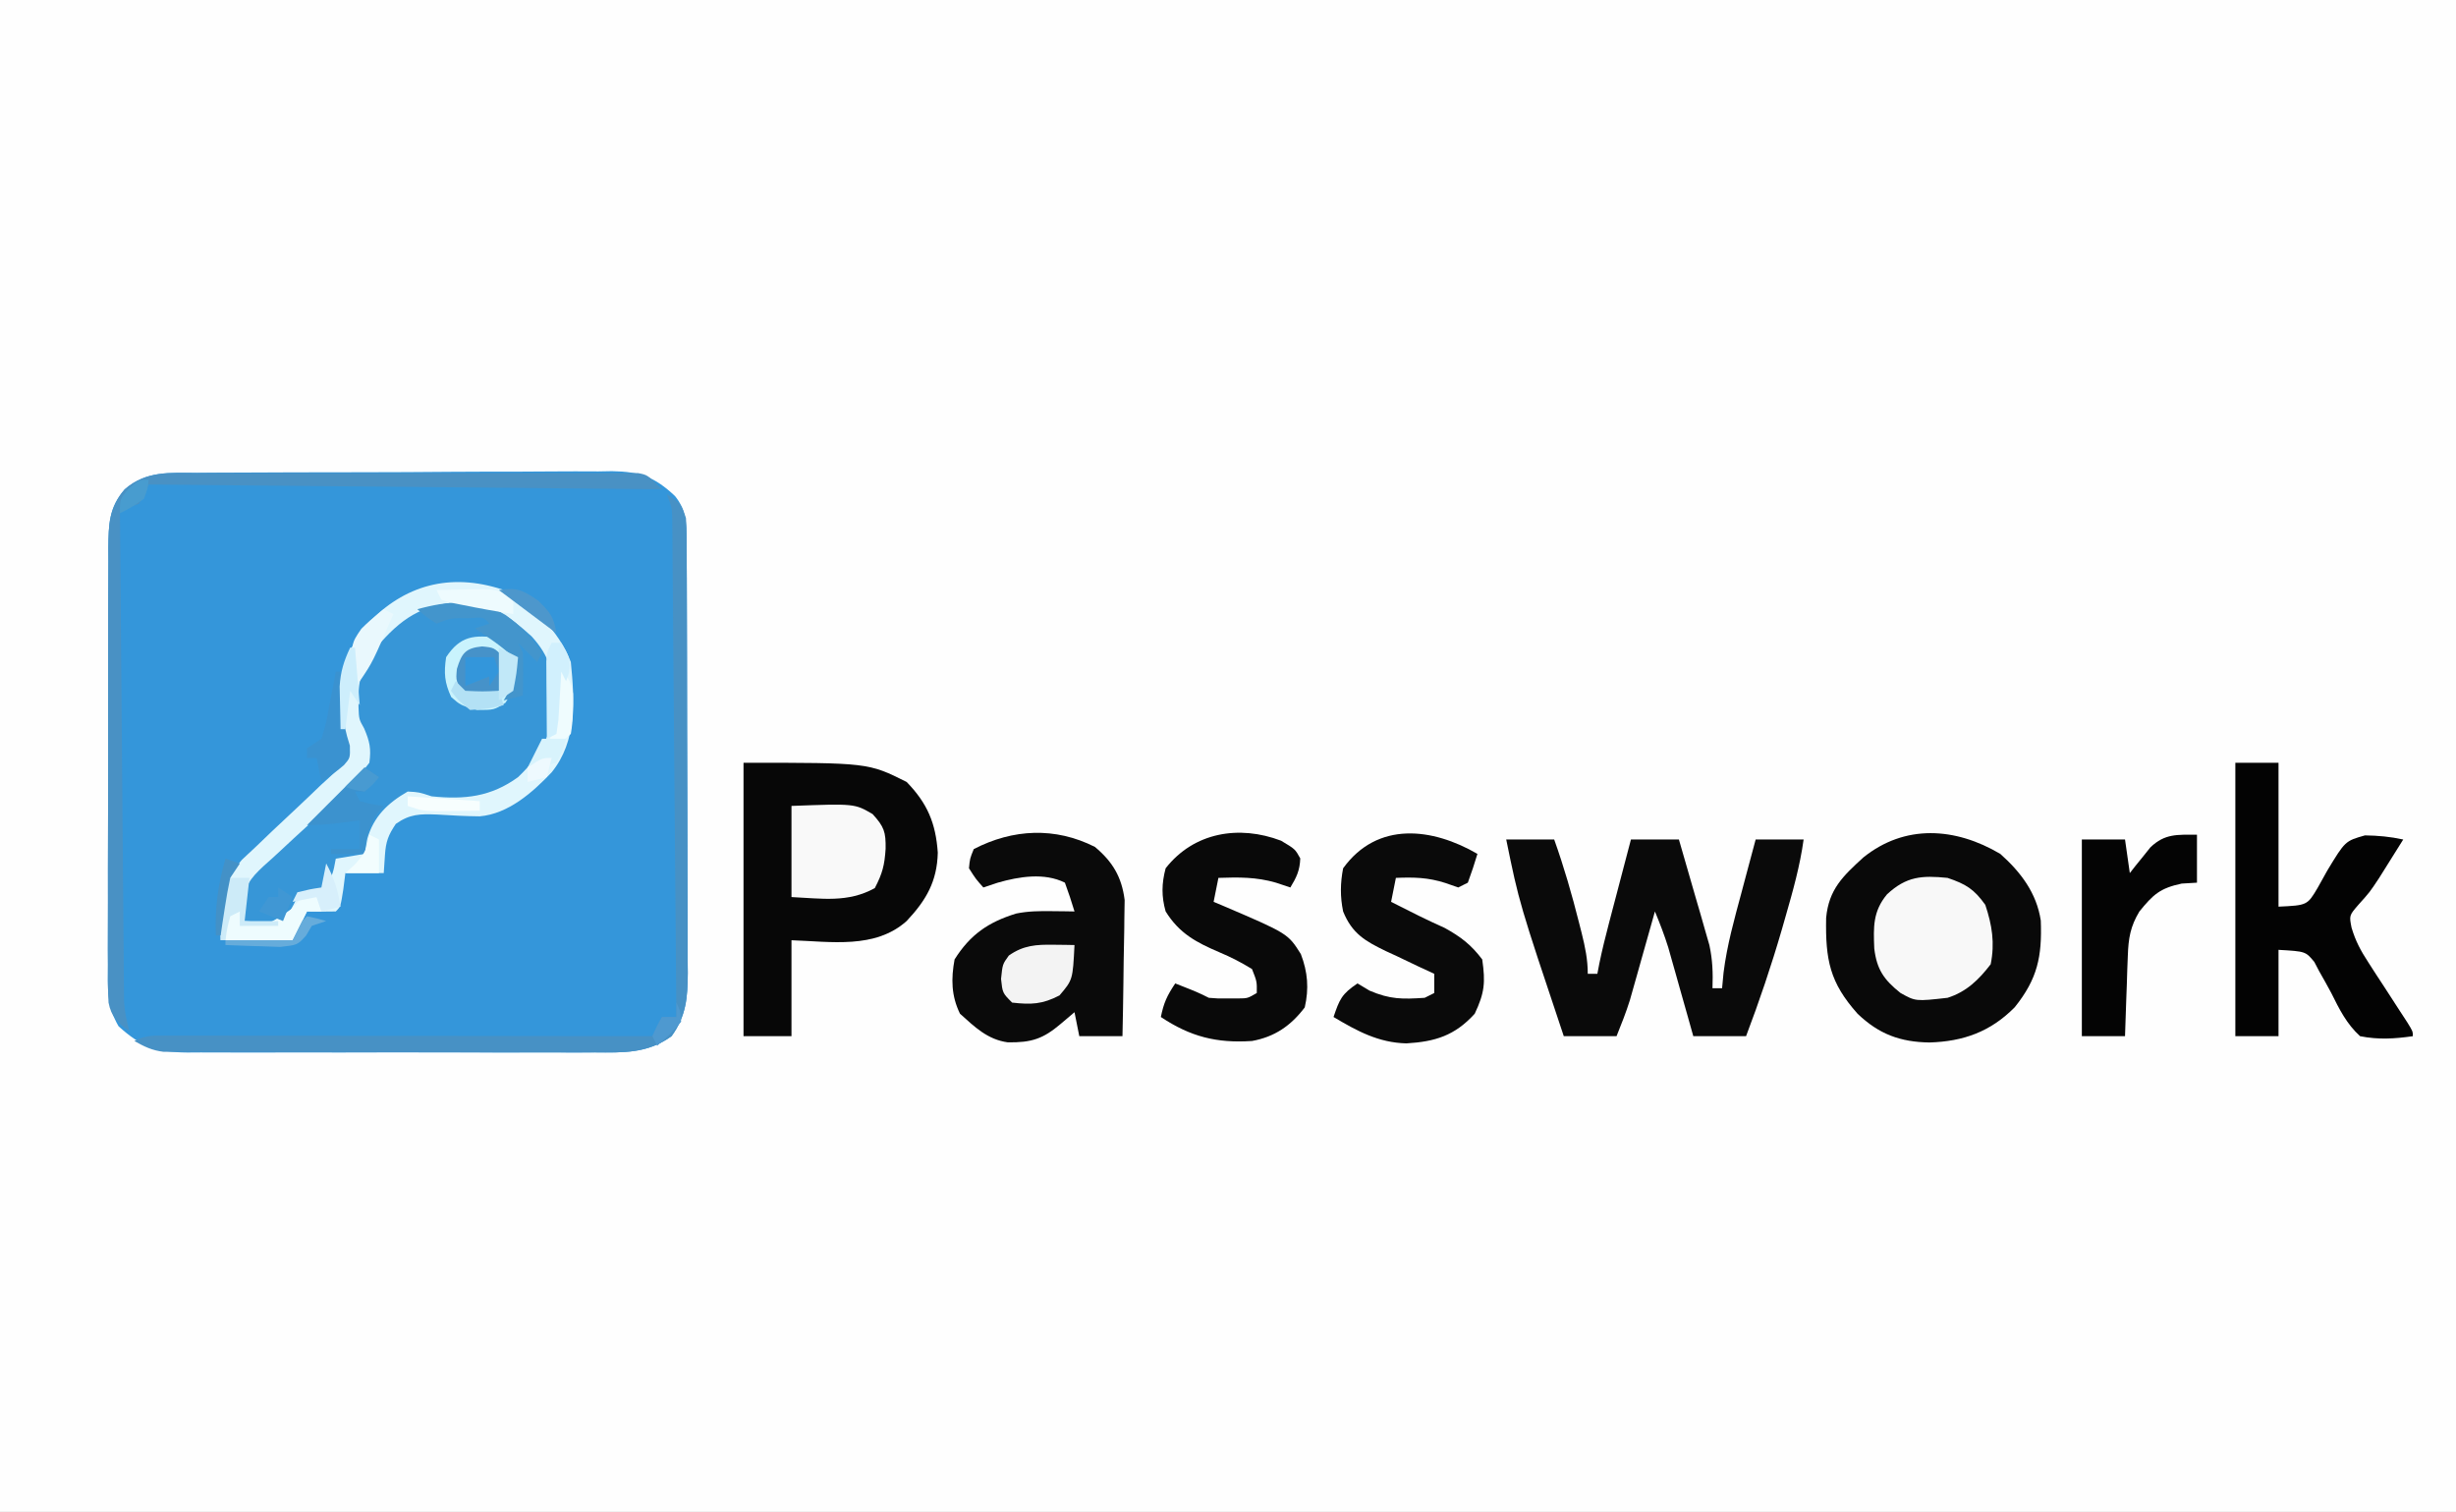
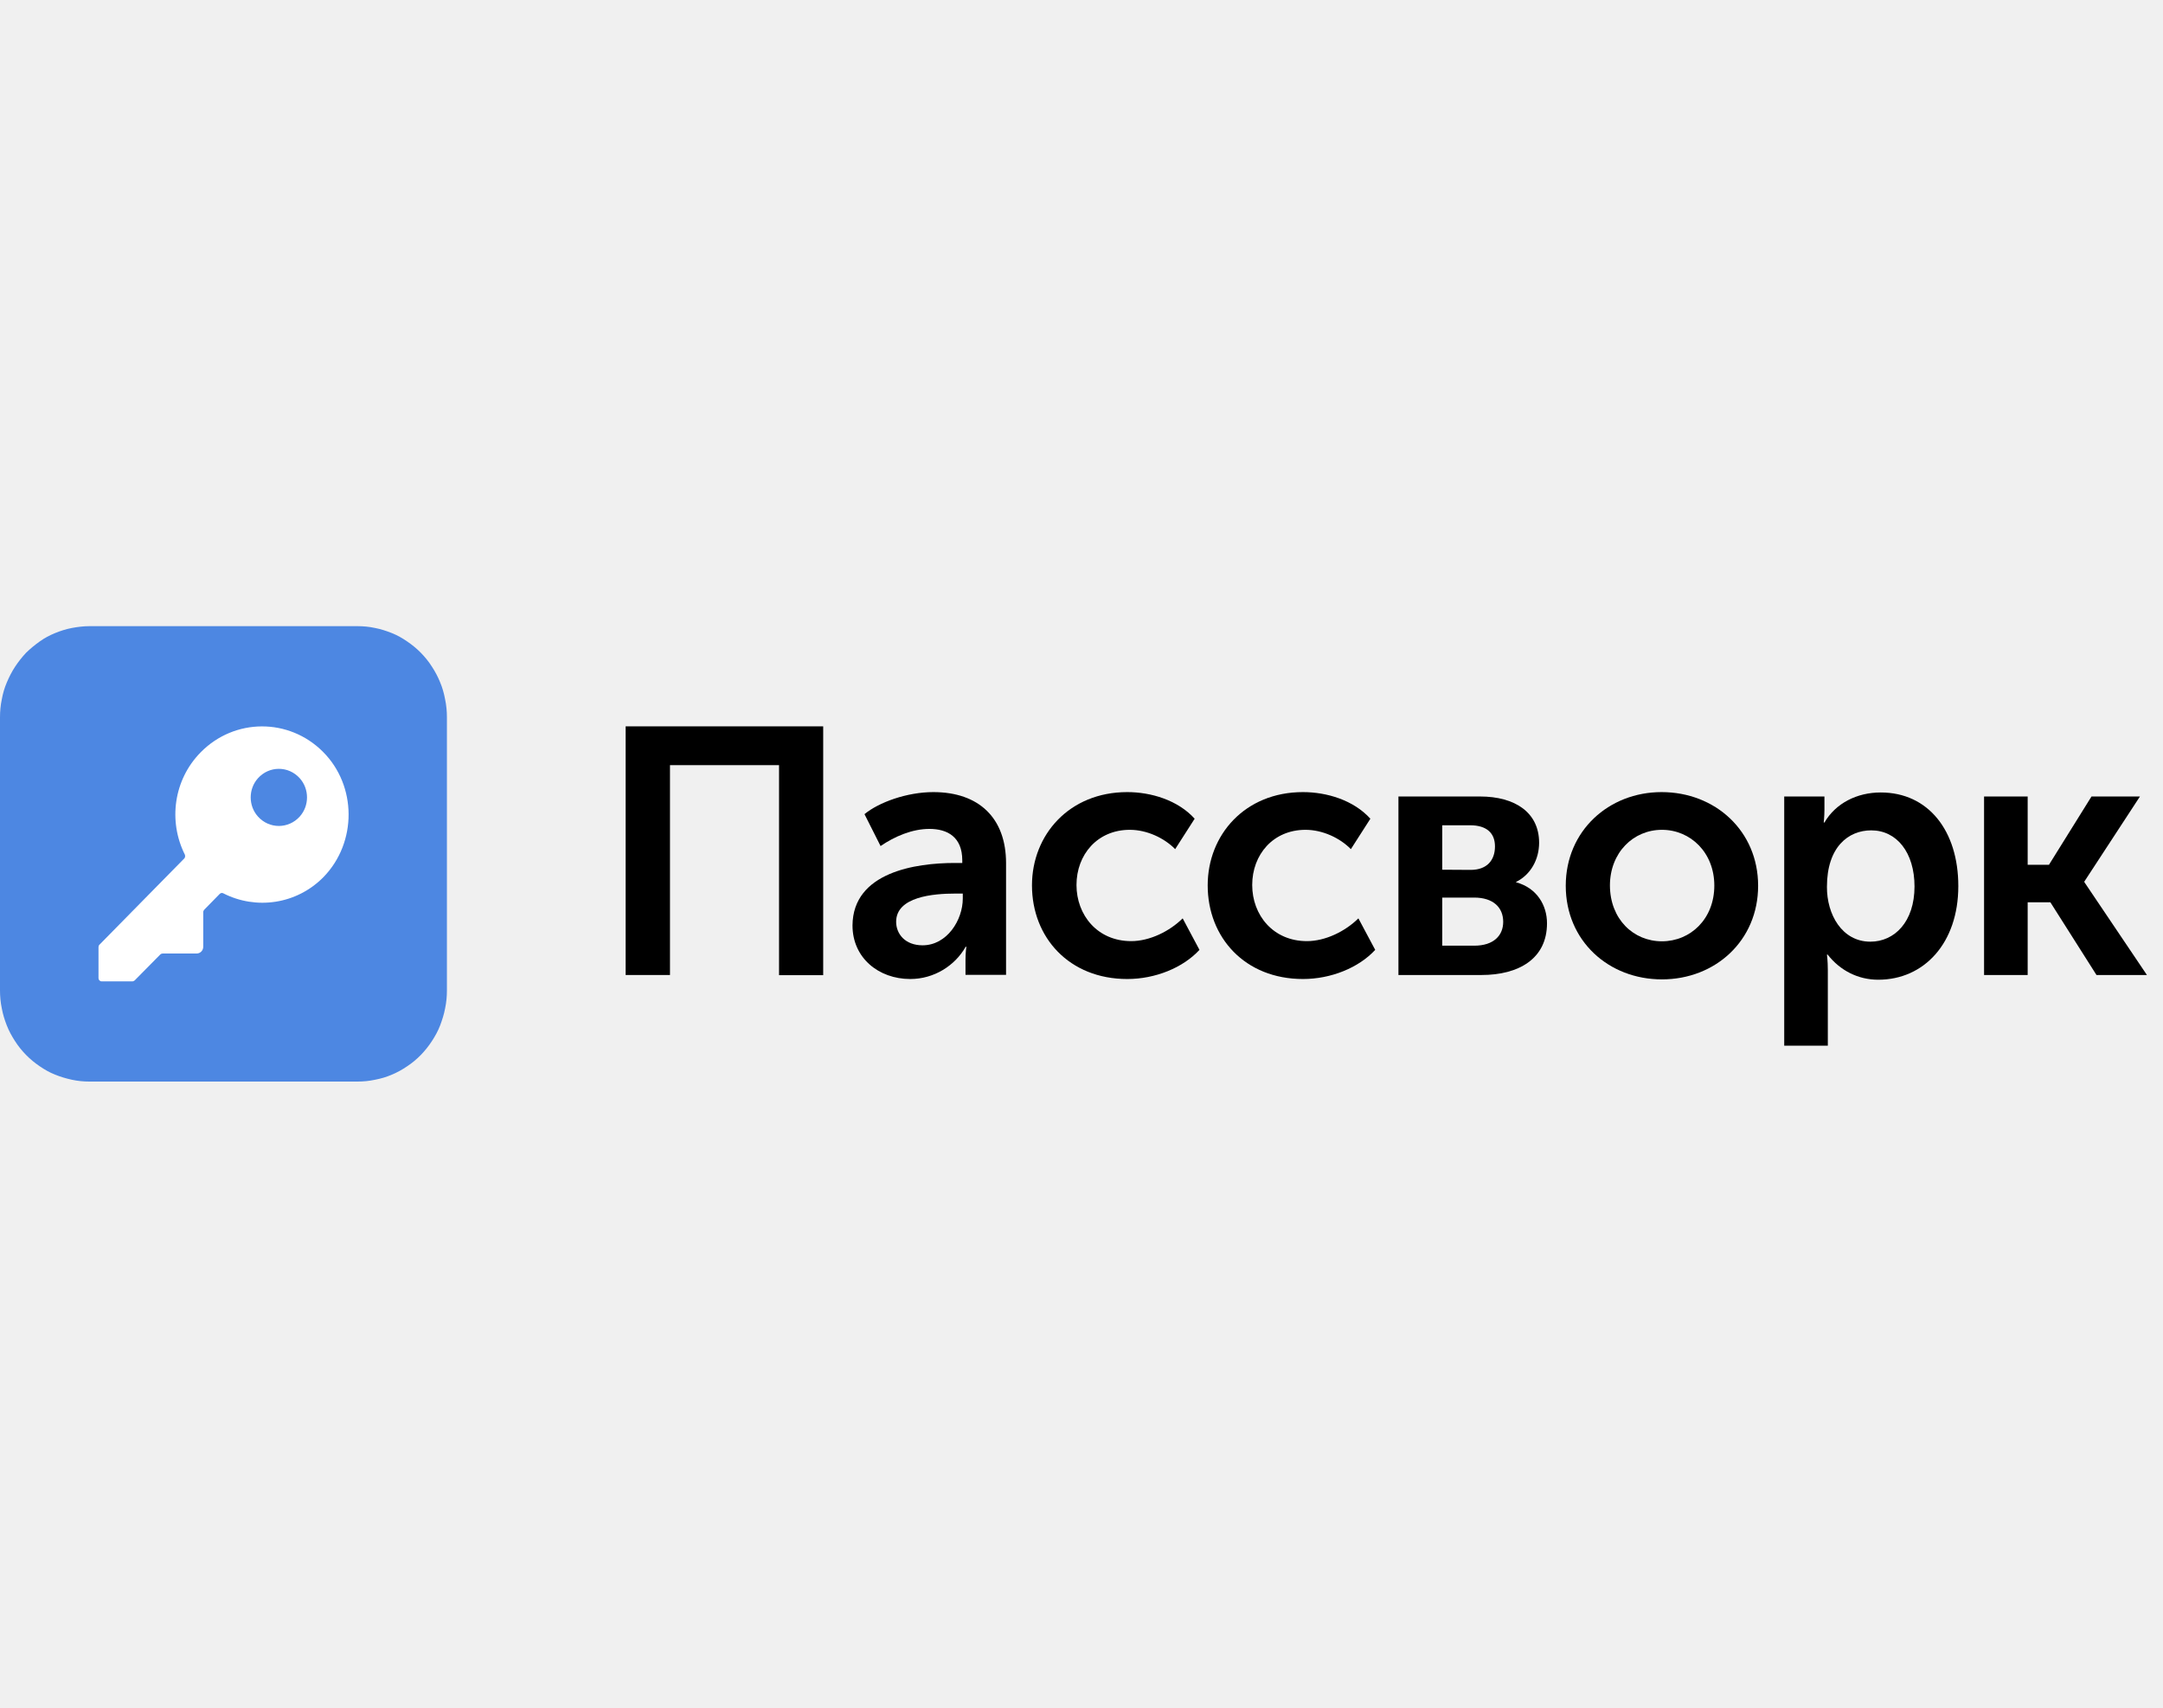
- <svg xmlns="http://www.w3.org/2000/svg" version="1.1" width="512" height="315">
-   <path d="M0 0 C168.96 0 337.92 0 512 0 C512 103.95 512 207.9 512 315 C343.04 315 174.08 315 0 315 C0 211.05 0 107.1 0 0 Z " fill="#FEFEFE" transform="translate(0,0)" />
-   <path d="M0 0 C1.004 -0.01 2.008 -0.02 3.042 -0.031 C6.358 -0.059 9.673 -0.065 12.989 -0.068 C15.297 -0.078 17.604 -0.088 19.912 -0.098 C24.749 -0.116 29.586 -0.122 34.423 -0.12 C40.616 -0.12 46.808 -0.161 53.001 -0.212 C57.767 -0.246 62.534 -0.252 67.3 -0.25 C69.583 -0.254 71.866 -0.267 74.149 -0.29 C77.345 -0.32 80.538 -0.311 83.734 -0.293 C84.674 -0.31 85.613 -0.327 86.581 -0.344 C92.381 -0.261 95.49 0.851 99.728 4.856 C101.944 7.617 102.123 10.23 102.137 13.628 C102.143 14.482 102.148 15.336 102.154 16.215 C102.156 17.616 102.156 17.616 102.158 19.044 C102.165 20.523 102.165 20.523 102.173 22.031 C102.187 25.298 102.194 28.564 102.2 31.83 C102.205 34.099 102.211 36.367 102.217 38.635 C102.227 43.394 102.233 48.153 102.237 52.912 C102.242 59.008 102.266 65.105 102.295 71.201 C102.313 75.888 102.319 80.574 102.32 85.261 C102.323 87.508 102.331 89.756 102.344 92.003 C102.361 95.149 102.36 98.293 102.353 101.439 C102.362 102.366 102.371 103.294 102.381 104.25 C102.348 109.339 102.082 113.168 98.997 117.436 C93.967 121.065 88.989 120.863 83.031 120.824 C81.55 120.832 81.55 120.832 80.038 120.84 C76.783 120.853 73.529 120.844 70.274 120.834 C68.008 120.836 65.741 120.839 63.475 120.843 C58.73 120.847 53.985 120.841 49.24 120.827 C43.157 120.81 37.076 120.82 30.994 120.838 C26.316 120.848 21.638 120.845 16.96 120.837 C14.717 120.835 12.475 120.838 10.232 120.845 C7.098 120.852 3.966 120.841 0.832 120.824 C-0.094 120.83 -1.02 120.836 -1.975 120.842 C-8.325 120.78 -11.506 119.691 -16.285 115.375 C-18.797 111.079 -18.555 107.295 -18.505 102.401 C-18.511 101.394 -18.516 100.386 -18.521 99.349 C-18.534 96.023 -18.517 92.699 -18.5 89.373 C-18.5 87.061 -18.501 84.748 -18.504 82.436 C-18.505 77.59 -18.493 72.745 -18.47 67.9 C-18.442 61.689 -18.444 55.478 -18.457 49.267 C-18.464 44.492 -18.456 39.717 -18.444 34.942 C-18.439 32.652 -18.439 30.362 -18.443 28.072 C-18.446 24.871 -18.429 21.671 -18.407 18.471 C-18.412 17.524 -18.416 16.578 -18.421 15.602 C-18.366 10.778 -18.305 7.242 -15.003 3.436 C-10.515 -0.45 -5.638 -0.008 0 0 Z " fill="#3496DA" transform="translate(41.00342,98.56421)" />
-   <path d="M0 0 C6.26 3.221 11.734 8.467 14.301 15.121 C15.092 23.11 15.608 31.584 10.301 38.121 C6.317 42.327 1.282 46.779 -4.709 47.294 C-7.68 47.266 -10.633 47.102 -13.598 46.916 C-17.146 46.787 -19.222 46.786 -22.176 48.859 C-23.768 51.223 -24.262 52.559 -24.449 55.371 C-24.532 56.609 -24.614 57.846 -24.699 59.121 C-27.339 59.121 -29.979 59.121 -32.699 59.121 C-32.916 60.823 -32.916 60.823 -33.137 62.559 C-33.699 66.121 -33.699 66.121 -34.699 67.121 C-36.699 67.162 -38.7 67.164 -40.699 67.121 C-41.009 67.74 -41.318 68.359 -41.637 68.996 C-42.324 70.371 -43.012 71.746 -43.699 73.121 C-48.649 73.121 -53.599 73.121 -58.699 73.121 C-58.928 66.497 -58.853 61.577 -54.253 56.332 C-53.251 55.377 -52.239 54.432 -51.219 53.496 C-50.127 52.45 -49.035 51.403 -47.943 50.355 C-46.224 48.73 -44.5 47.11 -42.768 45.498 C-41.09 43.929 -39.435 42.34 -37.781 40.746 C-36.995 40.033 -36.995 40.033 -36.194 39.306 C-34.541 37.776 -34.541 37.776 -32.699 35.121 C-32.743 31.969 -32.743 31.969 -33.699 29.121 C-34.416 20.313 -33.813 14.062 -28.086 7.184 C-20.436 -0.958 -10.859 -3.536 0 0 Z " fill="#3796D7" transform="translate(104.6992,122.8789)" />
-   <path d="M0 0 C26 0 26 0 34 4 C38.332 8.446 40.083 12.614 40.5 18.75 C40.357 24.752 38.063 28.682 34 33 C27.444 38.875 18.153 37.272 10 37 C10 43.6 10 50.2 10 57 C6.7 57 3.4 57 0 57 C0 38.19 0 19.38 0 0 Z " fill="#070707" transform="translate(155,159)" />
-   <path d="M0 0 C4.279 3.81 7.562 8.142 8.441 13.883 C8.723 21.412 7.763 26.039 3.008 31.969 C-2.029 37.065 -7.666 39.098 -14.75 39.312 C-20.876 39.222 -25.312 37.574 -29.758 33.316 C-35.556 26.804 -36.463 22.11 -36.309 13.352 C-35.758 7.369 -32.771 4.609 -28.562 0.75 C-19.915 -6.219 -9.409 -5.564 0 0 Z " fill="#090909" transform="translate(417,178)" />
-   <path d="M0 0 C3.3 0 6.6 0 10 0 C12.045 5.725 13.703 11.485 15.188 17.375 C15.366 18.077 15.545 18.779 15.729 19.502 C16.451 22.413 17 24.988 17 28 C17.66 28 18.32 28 19 28 C19.136 27.289 19.272 26.578 19.412 25.845 C19.994 23.028 20.68 20.262 21.41 17.48 C21.678 16.459 21.945 15.437 22.221 14.385 C22.498 13.33 22.776 12.275 23.062 11.188 C23.344 10.113 23.626 9.039 23.916 7.932 C24.609 5.287 25.304 2.644 26 0 C29.3 0 32.6 0 36 0 C37.18 4.038 38.341 8.081 39.5 12.125 C39.834 13.267 40.168 14.409 40.512 15.586 C40.828 16.695 41.143 17.803 41.469 18.945 C41.762 19.961 42.055 20.977 42.357 22.024 C43.023 25.104 43.115 27.858 43 31 C43.66 31 44.32 31 45 31 C45.102 29.927 45.204 28.855 45.309 27.75 C46.023 22.035 47.565 16.551 49.062 11 C49.344 9.939 49.626 8.878 49.916 7.785 C50.606 5.189 51.302 2.594 52 0 C55.3 0 58.6 0 62 0 C61.242 5.485 59.779 10.692 58.25 16 C57.986 16.923 57.721 17.846 57.449 18.798 C55.263 26.318 52.781 33.679 50 41 C46.37 41 42.74 41 39 41 C38.59 39.542 38.18 38.084 37.758 36.582 C37.214 34.659 36.669 32.736 36.125 30.812 C35.856 29.853 35.586 28.893 35.309 27.904 C34.912 26.507 34.912 26.507 34.508 25.082 C34.267 24.228 34.026 23.375 33.778 22.495 C32.979 19.934 32.028 17.477 31 15 C30.743 15.915 30.743 15.915 30.481 16.848 C29.698 19.629 28.912 22.408 28.125 25.188 C27.856 26.147 27.586 27.107 27.309 28.096 C27.044 29.027 26.78 29.958 26.508 30.918 C26.267 31.772 26.026 32.625 25.778 33.505 C24.985 36.048 23.99 38.526 23 41 C19.37 41 15.74 41 12 41 C2.71 13.24 2.71 13.24 0 0 Z " fill="#0A0A0A" transform="translate(314,175)" />
-   <path d="M0 0 C3.712 3.092 5.607 6.292 6.208 11.08 C6.187 12.389 6.166 13.698 6.145 15.047 C6.139 15.749 6.133 16.45 6.127 17.173 C6.105 19.395 6.055 21.615 6.004 23.836 C5.984 25.35 5.966 26.865 5.949 28.379 C5.905 32.073 5.836 35.767 5.754 39.461 C2.784 39.461 -0.186 39.461 -3.246 39.461 C-3.741 36.986 -3.741 36.986 -4.246 34.461 C-5.195 35.265 -6.144 36.07 -7.121 36.898 C-10.791 40.01 -13.185 40.809 -18.148 40.746 C-22.38 40.171 -25.059 37.529 -28.121 34.773 C-29.937 31.041 -29.993 27.517 -29.246 23.461 C-25.981 18.275 -22.211 15.68 -16.391 13.891 C-13.879 13.387 -11.556 13.365 -8.996 13.398 C-8.104 13.407 -7.212 13.416 -6.293 13.426 C-5.617 13.437 -4.942 13.449 -4.246 13.461 C-4.848 11.44 -5.519 9.44 -6.246 7.461 C-10.519 5.325 -15.785 6.18 -20.246 7.461 C-21.236 7.791 -22.226 8.121 -23.246 8.461 C-24.809 6.711 -24.809 6.711 -26.246 4.461 C-26.047 2.43 -26.047 2.43 -25.246 0.461 C-17.084 -3.771 -8.265 -4.177 0 0 Z " fill="#0A0A0A" transform="translate(228.2461,176.5391)" />
-   <path d="M0 0 C2.97 0 5.94 0 9 0 C9 9.9 9 19.8 9 30 C14.999 29.716 14.999 29.716 17.168 26.059 C17.849 24.856 18.522 23.649 19.188 22.438 C22.899 16.313 22.899 16.313 27.023 15.141 C29.789 15.183 32.301 15.41 35 16 C33.92 17.732 32.836 19.46 31.75 21.188 C31.147 22.15 30.543 23.113 29.922 24.105 C28 27 28 27 25.703 29.551 C23.727 31.83 23.727 31.83 24.223 34.365 C25.049 37.166 26.131 39.167 27.723 41.609 C28.261 42.446 28.799 43.283 29.354 44.145 C29.917 45.004 30.481 45.864 31.062 46.75 C32.18 48.473 33.296 50.197 34.41 51.922 C34.907 52.681 35.403 53.44 35.914 54.222 C37 56 37 56 37 57 C33.202 57.547 29.779 57.757 26 57 C23.187 54.437 21.68 51.382 20 48 C19.189 46.488 18.357 44.987 17.5 43.5 C17.16 42.85 16.819 42.201 16.469 41.531 C14.647 39.327 14.647 39.327 9 39 C9 44.94 9 50.88 9 57 C6.03 57 3.06 57 0 57 C0 38.19 0 19.38 0 0 Z " fill="#030303" transform="translate(466,159)" />
-   <path d="M0 0 C6.26 3.221 11.734 8.467 14.301 15.121 C15.092 23.11 15.608 31.584 10.301 38.121 C6.317 42.327 1.282 46.779 -4.709 47.294 C-7.68 47.266 -10.633 47.102 -13.598 46.916 C-17.146 46.787 -19.222 46.786 -22.176 48.859 C-23.768 51.223 -24.262 52.559 -24.449 55.371 C-24.532 56.609 -24.614 57.846 -24.699 59.121 C-27.339 59.121 -29.979 59.121 -32.699 59.121 C-32.916 60.823 -32.916 60.823 -33.137 62.559 C-33.699 66.121 -33.699 66.121 -34.699 67.121 C-36.699 67.162 -38.7 67.164 -40.699 67.121 C-41.009 67.74 -41.318 68.359 -41.637 68.996 C-42.324 70.371 -43.012 71.746 -43.699 73.121 C-48.649 73.121 -53.599 73.121 -58.699 73.121 C-58.928 66.497 -58.853 61.577 -54.253 56.332 C-53.251 55.377 -52.239 54.432 -51.219 53.496 C-50.127 52.45 -49.035 51.403 -47.943 50.355 C-46.224 48.73 -44.5 47.11 -42.768 45.498 C-41.09 43.929 -39.435 42.34 -37.781 40.746 C-36.995 40.033 -36.995 40.033 -36.194 39.306 C-34.541 37.776 -34.541 37.776 -32.699 35.121 C-32.743 31.969 -32.743 31.969 -33.699 29.121 C-34.416 20.313 -33.813 14.062 -28.086 7.184 C-20.436 -0.958 -10.859 -3.536 0 0 Z M-26.219 12.086 C-28.7 15.497 -29.98 18.054 -29.949 22.309 C-29.954 23.003 -29.96 23.698 -29.965 24.414 C-29.867 27.057 -29.867 27.057 -28.784 28.967 C-27.632 31.683 -27.291 33.17 -27.699 36.121 C-31.408 41.095 -35.971 45.112 -40.574 49.246 C-42.455 50.955 -44.326 52.672 -46.178 54.412 C-47.329 55.492 -48.497 56.554 -49.684 57.595 C-52.739 60.441 -53.667 61.771 -54.059 66 C-53.94 67.03 -53.822 68.06 -53.699 69.121 C-49.668 69.469 -49.668 69.469 -45.699 69.121 C-44.018 66.763 -44.018 66.763 -42.699 64.121 C-41.689 63.812 -40.678 63.502 -39.637 63.184 C-38.667 62.833 -37.698 62.482 -36.699 62.121 C-35.248 59.103 -35.248 59.103 -34.699 56.121 C-31.729 55.626 -31.729 55.626 -28.699 55.121 C-28.514 54.09 -28.328 53.059 -28.137 51.996 C-26.803 47.328 -23.859 44.511 -19.699 42.121 C-17.387 42.246 -17.387 42.246 -14.699 43.121 C-7.842 43.824 -2.366 43.236 3.301 39.121 C8.349 34.317 10.604 29.803 10.801 22.871 C10.7 17.27 9.903 13.939 6.129 9.777 C1.458 5.546 -2.29 2.857 -8.762 2.621 C-16.762 3.11 -21.175 6.096 -26.219 12.086 Z " fill="#E0F6FD" transform="translate(104.6992,122.8789)" />
-   <path d="M0 0 C-0.602 2.02 -1.273 4.021 -2 6 C-2.99 6.495 -2.99 6.495 -4 7 C-4.887 6.691 -5.774 6.381 -6.688 6.062 C-10.299 4.904 -13.232 4.849 -17 5 C-17.33 6.65 -17.66 8.3 -18 10 C-17.492 10.254 -16.984 10.508 -16.461 10.77 C-15.026 11.487 -13.593 12.207 -12.16 12.93 C-10.396 13.804 -8.607 14.628 -6.812 15.438 C-3.451 17.305 -1.328 18.918 1 22 C1.687 26.806 1.501 28.938 -0.562 33.312 C-4.719 37.895 -8.817 39.142 -14.812 39.5 C-20.631 39.357 -25.082 36.93 -30 34 C-28.75 30.347 -28.329 29.219 -25 27 C-24.175 27.495 -23.35 27.99 -22.5 28.5 C-18.201 30.343 -15.634 30.309 -11 30 C-10.01 29.505 -10.01 29.505 -9 29 C-9 27.68 -9 26.36 -9 25 C-10.12 24.481 -11.24 23.961 -12.395 23.426 C-13.868 22.722 -15.34 22.018 -16.812 21.312 C-17.55 20.973 -18.288 20.633 -19.049 20.283 C-23.368 18.192 -26.114 16.648 -28 12 C-28.635 8.908 -28.596 6.1 -28 3 C-20.841 -6.896 -9.353 -5.442 0 0 Z " fill="#0A0A0A" transform="translate(308,178)" />
-   <path d="M0 0 C2.938 1.75 2.938 1.75 4 3.688 C3.925 6.169 3.216 7.644 1.938 9.75 C0.948 9.42 -0.043 9.09 -1.062 8.75 C-5.148 7.563 -8.826 7.601 -13.062 7.75 C-13.393 9.4 -13.723 11.05 -14.062 12.75 C-13.506 12.981 -12.949 13.211 -12.375 13.449 C1.421 19.345 1.421 19.345 4.125 23.633 C5.562 27.376 5.839 30.833 4.938 34.75 C2.043 38.572 -1.337 40.901 -6.062 41.75 C-13.426 42.241 -18.901 40.858 -25.062 36.75 C-24.45 33.788 -23.809 32.369 -22.062 29.75 C-17.312 31.625 -17.312 31.625 -15.062 32.75 C-13.147 32.909 -13.147 32.909 -11.062 32.875 C-10.361 32.878 -9.66 32.88 -8.938 32.883 C-6.971 32.864 -6.971 32.864 -5.062 31.75 C-5.03 29.35 -5.03 29.35 -6.062 26.75 C-8.366 25.343 -10.414 24.284 -12.875 23.25 C-17.699 21.186 -21.208 19.333 -24.062 14.75 C-24.954 11.606 -24.906 8.907 -24.062 5.75 C-18.188 -1.765 -8.754 -3.335 0 0 Z " fill="#090909" transform="translate(267.0625,175.25)" />
-   <path d="M0 0 C0 3.3 0 6.6 0 10 C-1.578 10.093 -1.578 10.093 -3.188 10.188 C-7.705 11.15 -9.123 12.465 -12 16 C-13.884 19.126 -14.287 21.573 -14.414 25.203 C-14.472 26.673 -14.472 26.673 -14.531 28.172 C-14.578 29.696 -14.578 29.696 -14.625 31.25 C-14.683 32.797 -14.683 32.797 -14.742 34.375 C-14.836 36.916 -14.922 39.458 -15 42 C-17.97 42 -20.94 42 -24 42 C-24 28.47 -24 14.94 -24 1 C-21.03 1 -18.06 1 -15 1 C-14.67 3.31 -14.34 5.62 -14 8 C-13.613 7.506 -13.227 7.013 -12.828 6.504 C-12.047 5.543 -12.047 5.543 -11.25 4.562 C-10.74 3.924 -10.229 3.286 -9.703 2.629 C-6.682 -0.26 -4.109 0 0 0 Z " fill="#040404" transform="translate(458,174)" />
-   <path d="M0 0 C3.84 1.304 5.517 2.323 7.875 5.625 C9.293 9.879 9.883 13.567 9 18 C6.522 21.236 3.924 23.767 0 25 C-6.656 25.751 -6.656 25.751 -9.816 23.984 C-13.251 21.237 -14.746 19.107 -15.273 14.73 C-15.453 10.236 -15.579 7.017 -12.625 3.438 C-8.582 -0.317 -5.377 -0.541 0 0 Z " fill="#F8F8F8" transform="translate(406,183)" />
-   <path d="M0 0 C1.01 -0.005 2.021 -0.011 3.061 -0.016 C6.396 -0.029 9.731 -0.02 13.066 -0.01 C15.383 -0.012 17.701 -0.015 20.018 -0.019 C24.872 -0.023 29.725 -0.017 34.579 -0.003 C40.808 0.014 47.037 0.004 53.266 -0.014 C58.049 -0.024 62.833 -0.021 67.616 -0.013 C69.914 -0.011 72.211 -0.014 74.508 -0.021 C77.714 -0.028 80.919 -0.017 84.125 0 C85.079 -0.006 86.033 -0.012 87.015 -0.018 C87.887 -0.01 88.759 -0.001 89.658 0.007 C90.415 0.008 91.173 0.009 91.954 0.011 C93.933 0.388 93.933 0.388 96.933 3.388 C61.623 3.058 26.313 2.728 -10.067 2.388 C-10.727 3.708 -11.387 5.028 -12.067 6.388 C-14.192 7.138 -14.192 7.138 -16.067 7.388 C-15.959 21.009 -15.847 34.631 -15.728 48.252 C-15.672 54.576 -15.619 60.901 -15.57 67.226 C-15.522 73.327 -15.47 79.428 -15.414 85.53 C-15.394 87.86 -15.375 90.19 -15.358 92.52 C-15.334 95.778 -15.304 99.037 -15.272 102.295 C-15.266 103.263 -15.261 104.23 -15.255 105.227 C-15.24 106.561 -15.24 106.561 -15.225 107.921 C-15.219 108.692 -15.212 109.462 -15.206 110.256 C-15.066 112.41 -14.657 114.317 -14.067 116.388 C-16.469 114.705 -17.893 113.315 -18.444 110.372 C-18.582 107.73 -18.596 105.112 -18.569 102.467 C-18.574 101.46 -18.579 100.453 -18.585 99.415 C-18.597 96.084 -18.581 92.754 -18.563 89.423 C-18.563 87.109 -18.565 84.795 -18.567 82.481 C-18.569 77.63 -18.556 72.779 -18.533 67.927 C-18.505 61.709 -18.508 55.49 -18.521 49.271 C-18.527 44.492 -18.52 39.713 -18.507 34.934 C-18.503 32.641 -18.502 30.348 -18.506 28.055 C-18.509 24.849 -18.493 21.645 -18.471 18.439 C-18.475 17.491 -18.48 16.543 -18.485 15.566 C-18.43 10.739 -18.372 7.196 -15.067 3.388 C-10.566 -0.522 -5.657 -0.036 0 0 Z " fill="#4991C4" transform="translate(41.06689,98.61182)" />
-   <path d="M0 0 C3 2 3 2 4 5 C4.094 6.395 4.135 7.794 4.14 9.193 C4.146 10.046 4.152 10.9 4.158 11.78 C4.159 13.18 4.159 13.18 4.161 14.609 C4.169 16.087 4.169 16.087 4.176 17.596 C4.191 20.862 4.198 24.128 4.203 27.395 C4.209 29.663 4.215 31.931 4.22 34.199 C4.231 38.958 4.237 43.717 4.24 48.476 C4.246 54.572 4.27 60.669 4.298 66.765 C4.317 71.452 4.322 76.138 4.324 80.825 C4.327 83.072 4.335 85.32 4.348 87.567 C4.365 90.713 4.363 93.858 4.356 97.003 C4.366 97.931 4.375 98.858 4.384 99.814 C4.351 104.903 4.085 108.732 1 113 C-4.035 116.637 -9.017 116.422 -14.981 116.372 C-15.97 116.376 -16.96 116.38 -17.979 116.383 C-21.239 116.391 -24.498 116.378 -27.758 116.363 C-30.027 116.363 -32.295 116.363 -34.564 116.365 C-39.313 116.365 -44.063 116.354 -48.812 116.336 C-54.903 116.313 -60.994 116.313 -67.085 116.32 C-71.767 116.323 -76.449 116.316 -81.132 116.307 C-83.378 116.303 -85.624 116.302 -87.87 116.303 C-91.006 116.304 -94.142 116.291 -97.278 116.275 C-98.208 116.277 -99.138 116.28 -100.096 116.282 C-100.951 116.275 -101.806 116.268 -102.687 116.261 C-103.428 116.259 -104.168 116.257 -104.932 116.254 C-107.301 115.963 -108.937 115.173 -111 114 C-108.67 112.835 -107.33 112.877 -104.735 112.88 C-103.841 112.878 -102.946 112.877 -102.024 112.876 C-101.04 112.879 -100.056 112.883 -99.042 112.886 C-98.008 112.886 -96.974 112.886 -95.909 112.886 C-92.478 112.887 -89.048 112.895 -85.617 112.902 C-83.244 112.904 -80.87 112.906 -78.496 112.907 C-72.239 112.91 -65.982 112.92 -59.725 112.931 C-53.344 112.942 -46.963 112.946 -40.582 112.951 C-28.055 112.962 -15.527 112.979 -3 113 C-2.01 111.02 -2.01 111.02 -1 109 C-0.01 109 0.98 109 2 109 C1.893 95.231 1.78 81.462 1.661 67.693 C1.605 61.3 1.552 54.907 1.503 48.514 C1.455 42.348 1.403 36.182 1.347 30.016 C1.327 27.66 1.308 25.304 1.291 22.948 C1.267 19.656 1.237 16.363 1.205 13.071 C1.2 12.091 1.194 11.11 1.188 10.1 C1.178 9.204 1.168 8.308 1.158 7.385 C1.152 6.606 1.145 5.827 1.139 5.025 C1.071 2.795 1.071 2.795 0 0 Z " fill="#4791C5" transform="translate(139,103)" />
-   <path d="M0 0 C13.159 -0.492 13.159 -0.492 16.918 1.707 C19.318 4.35 19.679 5.418 19.625 8.938 C19.404 12.338 18.977 14.043 17.375 17.125 C11.777 20.235 6.317 19.295 0 19 C0 12.73 0 6.46 0 0 Z " fill="#F9F9F9" transform="translate(165,168)" />
-   <path d="M0 0 C2.5 1.562 2.5 1.562 4 4 C4 7.912 3.51 10.215 1.375 13.5 C-1 15 -1 15 -4.562 15 C-8 14 -8 14 -9.938 12.312 C-11.338 9.264 -11.484 7.321 -11 4 C-8.059 -0.47 -5.131 -0.733 0 0 Z " fill="#C9F3FD" transform="translate(104,133)" />
-   <path d="M0 0 C1.212 0.014 1.212 0.014 2.449 0.027 C3.372 0.045 3.372 0.045 4.312 0.062 C3.95 7.312 3.95 7.312 1.188 10.562 C-2.374 12.42 -4.722 12.511 -8.688 12.062 C-10.688 10.062 -10.688 10.062 -11 7.125 C-10.688 4.062 -10.688 4.062 -9.375 2.25 C-6.308 0.091 -3.624 -0.053 0 0 Z " fill="#F3F3F3" transform="translate(219.6875,196.9375)" />
-   <path d="M0 0 C3.117 2.208 5.453 4.646 7.625 7.812 C7.295 8.473 6.965 9.133 6.625 9.812 C5.305 8.492 3.985 7.173 2.625 5.812 C2.955 6.473 3.285 7.133 3.625 7.812 C3.695 9.353 3.71 10.896 3.688 12.438 C3.678 13.255 3.669 14.072 3.66 14.914 C3.649 15.541 3.637 16.167 3.625 16.812 C2.305 17.142 0.985 17.473 -0.375 17.812 C-0.045 17.256 0.285 16.699 0.625 16.125 C1.824 13.353 2.148 11.799 1.625 8.812 C-0.875 6.447 -3.513 4.721 -6.375 2.812 C-5.385 2.482 -4.395 2.152 -3.375 1.812 C-4.537 0.423 -4.537 0.423 -7.75 0.688 C-11.328 0.639 -11.328 0.639 -14.375 1.812 C-16.562 0.375 -16.562 0.375 -18.375 -1.188 C-12.046 -2.958 -5.796 -3.462 0 0 Z " fill="#4395CC" transform="translate(105.375,128.1875)" />
-   <path d="M0 0 C0.99 0.66 1.98 1.32 3 2 C1.625 3.5 1.625 3.5 0 5 C-0.66 5 -1.32 5 -2 5 C-1.67 5.66 -1.34 6.32 -1 7 C1.527 7.656 1.527 7.656 4 8 C3.526 8.536 3.051 9.072 2.562 9.625 C0.718 12.428 0.375 14.696 0 18 C-2.31 18 -4.62 18 -7 18 C-7 17.67 -7 17.34 -7 17 C-5.02 17 -3.04 17 -1 17 C-1 15.02 -1 13.04 -1 11 C-2.258 11.165 -3.516 11.33 -4.812 11.5 C-7.265 11.822 -9.517 12 -12 12 C-8.04 8.04 -4.08 4.08 0 0 Z " fill="#3C92CE" transform="translate(76,160)" />
-   <path d="M0 0 C2.5 0.25 2.5 0.25 4.5 2.25 C4.75 5.25 4.75 5.25 4.5 8.25 C2.5 10.25 2.5 10.25 -0.5 10.562 C-1.49 10.459 -2.48 10.356 -3.5 10.25 C-5.5 7.25 -5.5 7.25 -5.25 4.688 C-4.241 1.408 -3.474 0.347 0 0 Z " fill="#4692C9" transform="translate(100.5,134.75)" />
-   <path d="M0 0 C0.99 0 1.98 0 3 0 C3.33 0.99 3.66 1.98 4 3 C3.01 3 2.02 3 1 3 C0.691 3.619 0.381 4.237 0.062 4.875 C-0.625 6.25 -1.312 7.625 -2 9 C-6.62 9 -11.24 9 -16 9 C-16 7.35 -16 5.7 -16 4 C-15.01 3.67 -14.02 3.34 -13 3 C-13 3.99 -13 4.98 -13 6 C-6.987 5.791 -6.987 5.791 -2.188 2.438 C-1.466 1.633 -0.744 0.829 0 0 Z " fill="#EEFCFE" transform="translate(63,187)" />
-   <path d="M0 0 C0.33 0 0.66 0 1 0 C1.061 0.797 1.121 1.593 1.184 2.414 C1.267 3.474 1.351 4.533 1.438 5.625 C1.52 6.722 1.603 7.819 1.688 8.949 C1.926 12.098 1.926 12.098 2.938 15.438 C3 18 3 18 1.727 19.465 C0.062 20.875 0.062 20.875 -3 23 C-3.33 21.35 -3.66 19.7 -4 18 C-4.66 18 -5.32 18 -6 18 C-6 17.34 -6 16.68 -6 16 C-5.01 15.34 -4.02 14.68 -3 14 C-1.973 10.668 -1.973 10.668 -1.312 6.875 C-1.061 5.594 -0.81 4.312 -0.551 2.992 C-0.369 2.005 -0.187 1.017 0 0 Z " fill="#3A92D0" transform="translate(70,140)" />
-   <path d="M0 0 C1.65 0 3.3 0 5 0 C4.67 2.97 4.34 5.94 4 9 C6.31 9 8.62 9 11 9 C11 9.33 11 9.66 11 10 C8.36 10 5.72 10 3 10 C3 9.01 3 8.02 3 7 C2.01 7.495 2.01 7.495 1 8 C0.344 10.527 0.344 10.527 0 13 C-0.33 13 -0.66 13 -1 13 C-1.077 8.484 -1.102 4.409 0 0 Z " fill="#CDEBF8" transform="translate(47,183)" />
-   <path d="M0 0 C0.66 0.33 1.32 0.66 2 1 C-2.295 11.007 -2.295 11.007 -5 15 C-5.33 15 -5.66 15 -6 15 C-6.92 7.332 -6.92 7.332 -4.664 4.066 C-3 2.438 -3 2.438 0 0 Z " fill="#E9F8FD" transform="translate(80,127)" />
-   <path d="M0 0 C2.104 -0.054 4.208 -0.093 6.312 -0.125 C8.07 -0.16 8.07 -0.16 9.863 -0.195 C13 0 13 0 16 2 C16 2.99 16 3.98 16 5 C12.378 4.443 8.778 3.791 5.188 3.062 C4.418 2.909 3.648 2.756 2.855 2.598 C2.243 2.4 1.631 2.203 1 2 C0.67 1.34 0.34 0.68 0 0 Z " fill="#EEFBFE" transform="translate(91,123)" />
-   <path d="M0 0 C2.269 1.786 2.947 2.704 3.469 5.594 C3.5 8.479 3.49 11.154 3 14 C0.5 16.188 0.5 16.188 -2 17 C-1.505 15.515 -1.505 15.515 -1 14 C-0.774 11.607 -0.592 9.211 -0.438 6.812 C-0.354 5.54 -0.27 4.268 -0.184 2.957 C-0.123 1.981 -0.062 1.005 0 0 Z " fill="#EFFCFE" transform="translate(116,139)" />
-   <path d="M0 0 C0.66 0 1.32 0 2 0 C3.429 2.354 4.087 3.48 3.625 6.25 C3.419 6.827 3.212 7.405 3 8 C2.67 7.34 2.34 6.68 2 6 C1.951 6.927 1.902 7.854 1.852 8.809 C1.777 10.006 1.702 11.204 1.625 12.438 C1.521 14.23 1.521 14.23 1.414 16.059 C1.209 17.515 1.209 17.515 1 19 C0.34 19.33 -0.32 19.66 -1 20 C-1.027 17.042 -1.047 14.083 -1.062 11.125 C-1.071 10.283 -1.079 9.441 -1.088 8.574 C-1.091 7.769 -1.094 6.963 -1.098 6.133 C-1.103 5.389 -1.108 4.646 -1.114 3.879 C-1 2 -1 2 0 0 Z " fill="#D1F0FD" transform="translate(115,134)" />
-   <path d="M0 0 C4.95 0.33 9.9 0.66 15 1 C15 1.66 15 2.32 15 3 C13.063 3.027 11.125 3.046 9.188 3.062 C8.109 3.074 7.03 3.086 5.918 3.098 C3 3 3 3 0 2 C0 1.34 0 0.68 0 0 Z " fill="#F7FEFE" transform="translate(85,166)" />
-   <path d="M0 0 C1.648 2.967 2.443 5.656 3 9 C1.68 9.33 0.36 9.66 -1 10 C-1.33 9.01 -1.66 8.02 -2 7 C-3.65 7.33 -5.3 7.66 -7 8 C-6.67 7.34 -6.34 6.68 -6 6 C-3.438 5.375 -3.438 5.375 -1 5 C-0.67 3.35 -0.34 1.7 0 0 Z " fill="#D7EFFB" transform="translate(68,180)" />
-   <path d="M0 0 C1.98 0 3.96 0 6 0 C6.33 0.99 6.66 1.98 7 3 C6.01 4.485 6.01 4.485 5 6 C5 5.34 5 4.68 5 4 C3.35 4.66 1.7 5.32 0 6 C0 4.02 0 2.04 0 0 Z " fill="#3396DB" transform="translate(97,137)" />
-   <path d="M0 0 C0.33 0 0.66 0 1 0 C1.33 3.96 1.66 7.92 2 12 C1.34 11.01 0.68 10.02 0 9 C-0.33 11.64 -0.66 14.28 -1 17 C-1.33 17 -1.66 17 -2 17 C-2.054 15.104 -2.093 13.209 -2.125 11.312 C-2.148 10.257 -2.171 9.201 -2.195 8.113 C-1.999 4.977 -1.331 2.824 0 0 Z " fill="#CDEEFC" transform="translate(73,135)" />
-   <path d="M0 0 C0.66 0.66 1.32 1.32 2 2 C5.583 2.167 5.583 2.167 9 2 C9.33 2.99 9.66 3.98 10 5 C6.75 5.75 6.75 5.75 3 6 C0.562 4.062 0.562 4.062 -1 2 C-0.67 1.34 -0.34 0.68 0 0 Z " fill="#B3E1F5" transform="translate(95,142)" />
-   <path d="M0 0 C2.062 0.438 2.062 0.438 4 1 C3.01 1.33 2.02 1.66 1 2 C0.602 2.675 0.203 3.351 -0.207 4.047 C-2 6 -2 6 -5.574 6.391 C-6.946 6.364 -8.317 6.317 -9.688 6.25 C-10.74 6.223 -10.74 6.223 -11.814 6.195 C-13.544 6.148 -15.272 6.077 -17 6 C-17 5.67 -17 5.34 -17 5 C-12.38 5 -7.76 5 -3 5 C-2.34 3.68 -1.68 2.36 -1 1 C-0.67 0.67 -0.34 0.34 0 0 Z " fill="#66ACDB" transform="translate(64,191)" />
-   <path d="M0 0 C1.98 0.99 1.98 0.99 4 2 C3.688 5.375 3.688 5.375 3 9 C2.01 9.66 1.02 10.32 0 11 C0 7.37 0 3.74 0 0 Z " fill="#C1E8F8" transform="translate(104,135)" />
-   <path d="M0 0 C0.66 0.33 1.32 0.66 2 1 C2 3.31 2 5.62 2 8 C-0.31 8 -2.62 8 -5 8 C-4.041 7.134 -4.041 7.134 -3.062 6.25 C-1.018 4.019 -0.418 2.926 0 0 Z " fill="#F2FDFE" transform="translate(77,174)" />
-   <path d="M0 0 C3.831 -0.563 4.984 -0.011 8.25 2.25 C10.912 4.912 11.381 5.554 12 9 C8 6 4 3 0 0 Z " fill="#4D97CC" transform="translate(104,123)" />
-   <path d="M0 0 C0.99 0.66 1.98 1.32 3 2 C2.34 3.65 1.68 5.3 1 7 C-1.475 6.01 -1.475 6.01 -4 5 C-3.34 4.01 -2.68 3.02 -2 2 C-1.34 2 -0.68 2 0 2 C0 1.34 0 0.68 0 0 Z " fill="#4097D4" transform="translate(58,185)" />
-   <path d="M0 0 C-0.188 1.812 -0.188 1.812 -1 4 C-3.562 5.75 -3.562 5.75 -6 7 C-6 4 -6 4 -4.125 1.812 C-2 0 -2 0 0 0 Z " fill="#489CCF" transform="translate(31,100)" />
-   <path d="M0 0 C0.99 0.33 1.98 0.66 3 1 C2.01 2.485 2.01 2.485 1 4 C0.556 6.049 0.187 8.115 -0.125 10.188 C-0.293 11.274 -0.46 12.361 -0.633 13.48 C-0.754 14.312 -0.875 15.143 -1 16 C-1.33 16 -1.66 16 -2 16 C-2.207 10.211 -1.592 5.571 0 0 Z " fill="#4391C7" transform="translate(47,179)" />
-   <path d="M0 0 C1.667 0 3.333 0 5 0 C4.375 2.438 4.375 2.438 3 5 C-0.125 5.812 -0.125 5.812 -3 6 C-2.01 4.02 -1.02 2.04 0 0 Z " fill="#D8F3FC" transform="translate(113,154)" />
-   <path d="M0 0 C0.812 1.688 0.812 1.688 1 4 C-1.438 6.75 -1.438 6.75 -4 9 C-4.33 8.34 -4.66 7.68 -5 7 C-4.062 4.875 -4.062 4.875 -3 3 C-2.01 3 -1.02 3 0 3 C0 2.01 0 1.02 0 0 Z " fill="#4E99D0" transform="translate(141,209)" />
-   <path d="M0 0 C0.99 0.66 1.98 1.32 3 2 C1.75 3.562 1.75 3.562 0 5 C-2.188 4.688 -2.188 4.688 -4 4 C-2.68 2.68 -1.36 1.36 0 0 Z " fill="#489AD1" transform="translate(76,160)" />
-   <path d="M0 0 C-0.33 1.32 -0.66 2.64 -1 4 C-2.32 4.33 -3.64 4.66 -5 5 C-5 4.01 -5 3.02 -5 2 C-2 0 -2 0 0 0 Z " fill="#EEF9FE" transform="translate(115,158)" />
+ <svg xmlns="http://www.w3.org/2000/svg" width="76" height="60" viewBox="0 0 76 60" fill="none">
+   <path d="M0 34.8V25.2C0 24.989 0.019 24.784 0.063 24.573C0.1 24.368 0.157 24.17 0.239 23.978C0.32 23.786 0.415 23.6 0.528 23.427C0.647 23.248 0.773 23.088 0.917 22.934C1.068 22.787 1.225 22.659 1.394 22.538C1.564 22.416 1.746 22.32 1.935 22.243C2.123 22.166 2.324 22.102 2.525 22.064C2.726 22.026 2.933 22 3.14 22H12.562C12.769 22 12.97 22.019 13.178 22.064C13.379 22.102 13.573 22.166 13.768 22.243C13.963 22.32 14.139 22.422 14.308 22.538C14.478 22.653 14.641 22.787 14.786 22.934C14.93 23.082 15.062 23.242 15.175 23.421C15.288 23.594 15.388 23.779 15.464 23.971C15.546 24.163 15.602 24.368 15.64 24.573C15.684 24.784 15.703 24.989 15.703 25.2V34.8C15.703 35.011 15.684 35.216 15.64 35.427C15.602 35.632 15.539 35.83 15.464 36.029C15.388 36.227 15.288 36.406 15.175 36.579C15.062 36.752 14.93 36.918 14.786 37.066C14.641 37.213 14.484 37.347 14.308 37.462C14.139 37.578 13.956 37.68 13.768 37.757C13.579 37.84 13.379 37.898 13.178 37.936C12.97 37.981 12.769 38 12.562 38H3.14C2.933 38 2.732 37.981 2.525 37.936C2.318 37.891 2.129 37.834 1.935 37.757C1.74 37.68 1.564 37.578 1.394 37.462C1.225 37.347 1.061 37.213 0.917 37.066C0.773 36.918 0.641 36.758 0.528 36.579C0.415 36.406 0.314 36.221 0.239 36.029C0.163 35.837 0.1 35.632 0.063 35.427C0.019 35.216 0 35.011 0 34.8Z" fill="#4D87E2" />
+   <path d="M10.533 28.688C10.137 29.13 9.459 29.13 9.063 28.688C8.724 28.31 8.724 27.722 9.063 27.344C9.459 26.902 10.137 26.902 10.533 27.344C10.872 27.722 10.872 28.31 10.533 28.688ZM11.344 26.41C10.15 25.219 8.241 25.226 7.054 26.429C6.093 27.402 5.91 28.861 6.495 30.026C6.513 30.07 6.507 30.128 6.476 30.16L3.492 33.194C3.473 33.213 3.461 33.245 3.461 33.277V34.365C3.461 34.429 3.511 34.48 3.574 34.48H4.648C4.679 34.48 4.704 34.467 4.73 34.448L5.634 33.533C5.653 33.514 5.684 33.501 5.716 33.501H6.909C7.035 33.501 7.141 33.398 7.141 33.264V32.048C7.141 32.016 7.154 31.99 7.173 31.965L7.719 31.408C7.757 31.37 7.807 31.363 7.851 31.389C8.994 31.971 10.42 31.779 11.369 30.813C12.549 29.597 12.543 27.606 11.344 26.41Z" fill="white" />
+   <path d="M21.983 25.52H28.924V34.262H27.373V26.883H23.541V34.256H21.983V25.52Z" fill="black" />
+   <path d="M32.416 33.213C33.27 33.213 33.829 32.33 33.829 31.568V31.395H33.566C32.793 31.395 31.487 31.504 31.487 32.387C31.487 32.803 31.794 33.213 32.416 33.213ZM33.547 30.32H33.811V30.23C33.811 29.405 33.289 29.123 32.655 29.123C32.052 29.123 31.436 29.386 30.94 29.725L30.375 28.605C30.877 28.189 31.87 27.83 32.793 27.83C34.401 27.83 35.349 28.746 35.349 30.326V34.25H33.924V33.718C33.924 33.456 33.955 33.264 33.955 33.264H33.93C33.553 33.93 32.818 34.397 31.983 34.397C30.871 34.397 29.954 33.654 29.954 32.515C29.967 30.64 32.184 30.32 33.547 30.32Z" fill="black" />
+   <path d="M39.608 27.83C40.443 27.83 41.386 28.112 41.976 28.765L41.291 29.834C40.908 29.443 40.299 29.155 39.696 29.155C38.559 29.155 37.824 30.026 37.824 31.094C37.824 32.15 38.559 33.066 39.746 33.066C40.399 33.066 41.096 32.72 41.555 32.266L42.145 33.373C41.568 34 40.594 34.397 39.608 34.397C37.567 34.397 36.26 32.938 36.26 31.107C36.26 29.334 37.567 27.83 39.608 27.83Z" fill="black" />
+   <path d="M45.782 27.83C46.617 27.83 47.56 28.112 48.15 28.765L47.465 29.834C47.082 29.443 46.473 29.155 45.87 29.155C44.733 29.155 43.998 30.026 43.998 31.094C43.998 32.15 44.733 33.066 45.92 33.066C46.574 33.066 47.271 32.72 47.729 32.266L48.32 33.373C47.742 34 46.768 34.397 45.782 34.397C43.741 34.397 42.434 32.938 42.434 31.107C42.434 29.334 43.741 27.83 45.782 27.83Z" fill="black" />
+   <path d="M51.799 33.226C52.484 33.226 52.817 32.867 52.817 32.387C52.817 31.882 52.465 31.536 51.799 31.536H50.675V33.226H51.799ZM51.674 30.563C52.252 30.563 52.528 30.218 52.528 29.738C52.528 29.283 52.252 28.995 51.649 28.995H50.675V30.557L51.674 30.563ZM49.136 27.984H52C53.244 27.984 54.079 28.554 54.079 29.61C54.079 30.186 53.79 30.73 53.269 30.986V30.998C54.004 31.197 54.356 31.811 54.356 32.438C54.356 33.693 53.351 34.256 52.057 34.256H49.136V27.984Z" fill="black" />
+   <path d="M58.394 33.072C59.399 33.072 60.235 32.285 60.235 31.114C60.235 29.955 59.399 29.155 58.394 29.155C57.389 29.155 56.567 29.955 56.567 31.114C56.573 32.291 57.389 33.072 58.394 33.072ZM58.382 27.83C60.266 27.83 61.774 29.194 61.774 31.12C61.774 33.053 60.266 34.41 58.394 34.41C56.523 34.41 55.015 33.059 55.015 31.12C55.015 29.194 56.523 27.83 58.382 27.83Z" fill="black" />
+   <path d="M65.718 33.085C66.566 33.085 67.269 32.387 67.269 31.146C67.269 29.949 66.641 29.174 65.749 29.174C64.939 29.174 64.192 29.763 64.192 31.158C64.186 32.125 64.719 33.085 65.718 33.085ZM64.104 27.984V28.451C64.104 28.682 64.079 28.899 64.079 28.899H64.104C64.499 28.221 65.247 27.843 66.082 27.843C67.753 27.843 68.808 29.187 68.808 31.133C68.808 33.13 67.609 34.422 65.994 34.422C65.291 34.422 64.656 34.102 64.217 33.539H64.192C64.192 33.539 64.223 33.757 64.223 34.083V36.739H62.691V27.984H64.104Z" fill="black" />
+   <path d="M69.713 27.984H71.245V30.384H71.993L73.488 27.984H75.19L73.236 30.973V30.992L75.435 34.256H73.663L72.043 31.702H71.245V34.256H69.713V27.984Z" fill="black" />
</svg>
